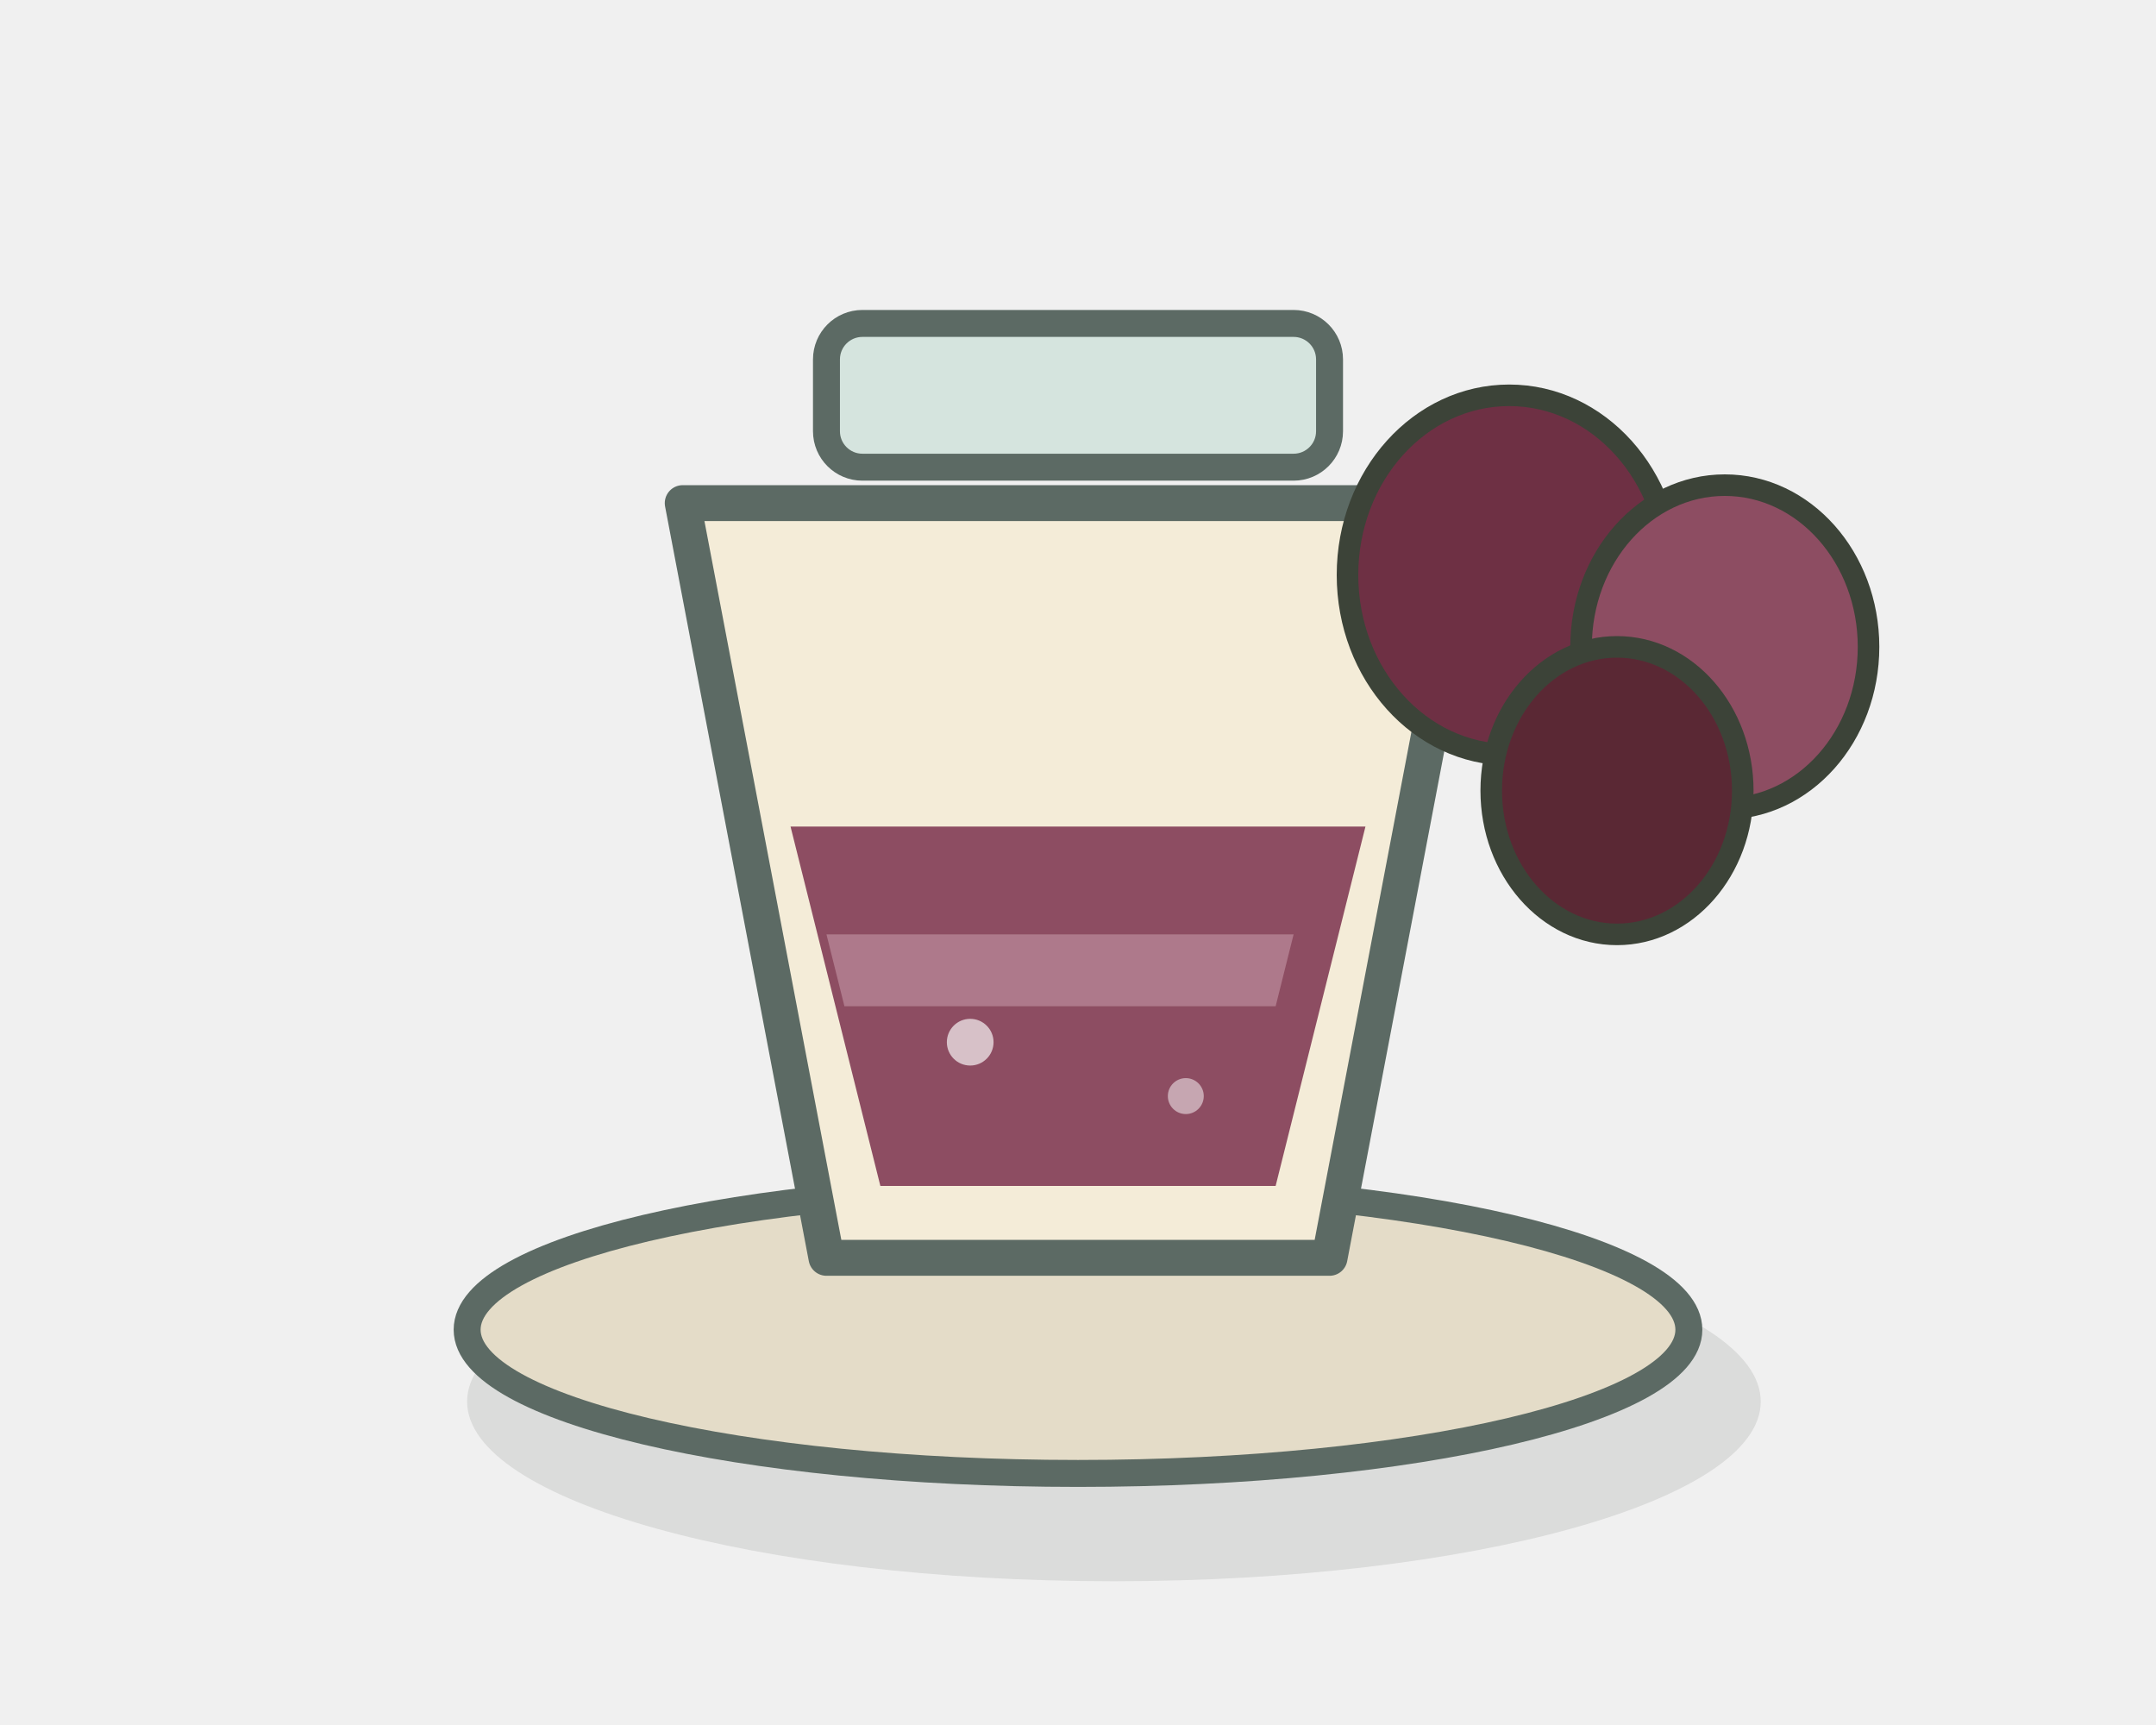
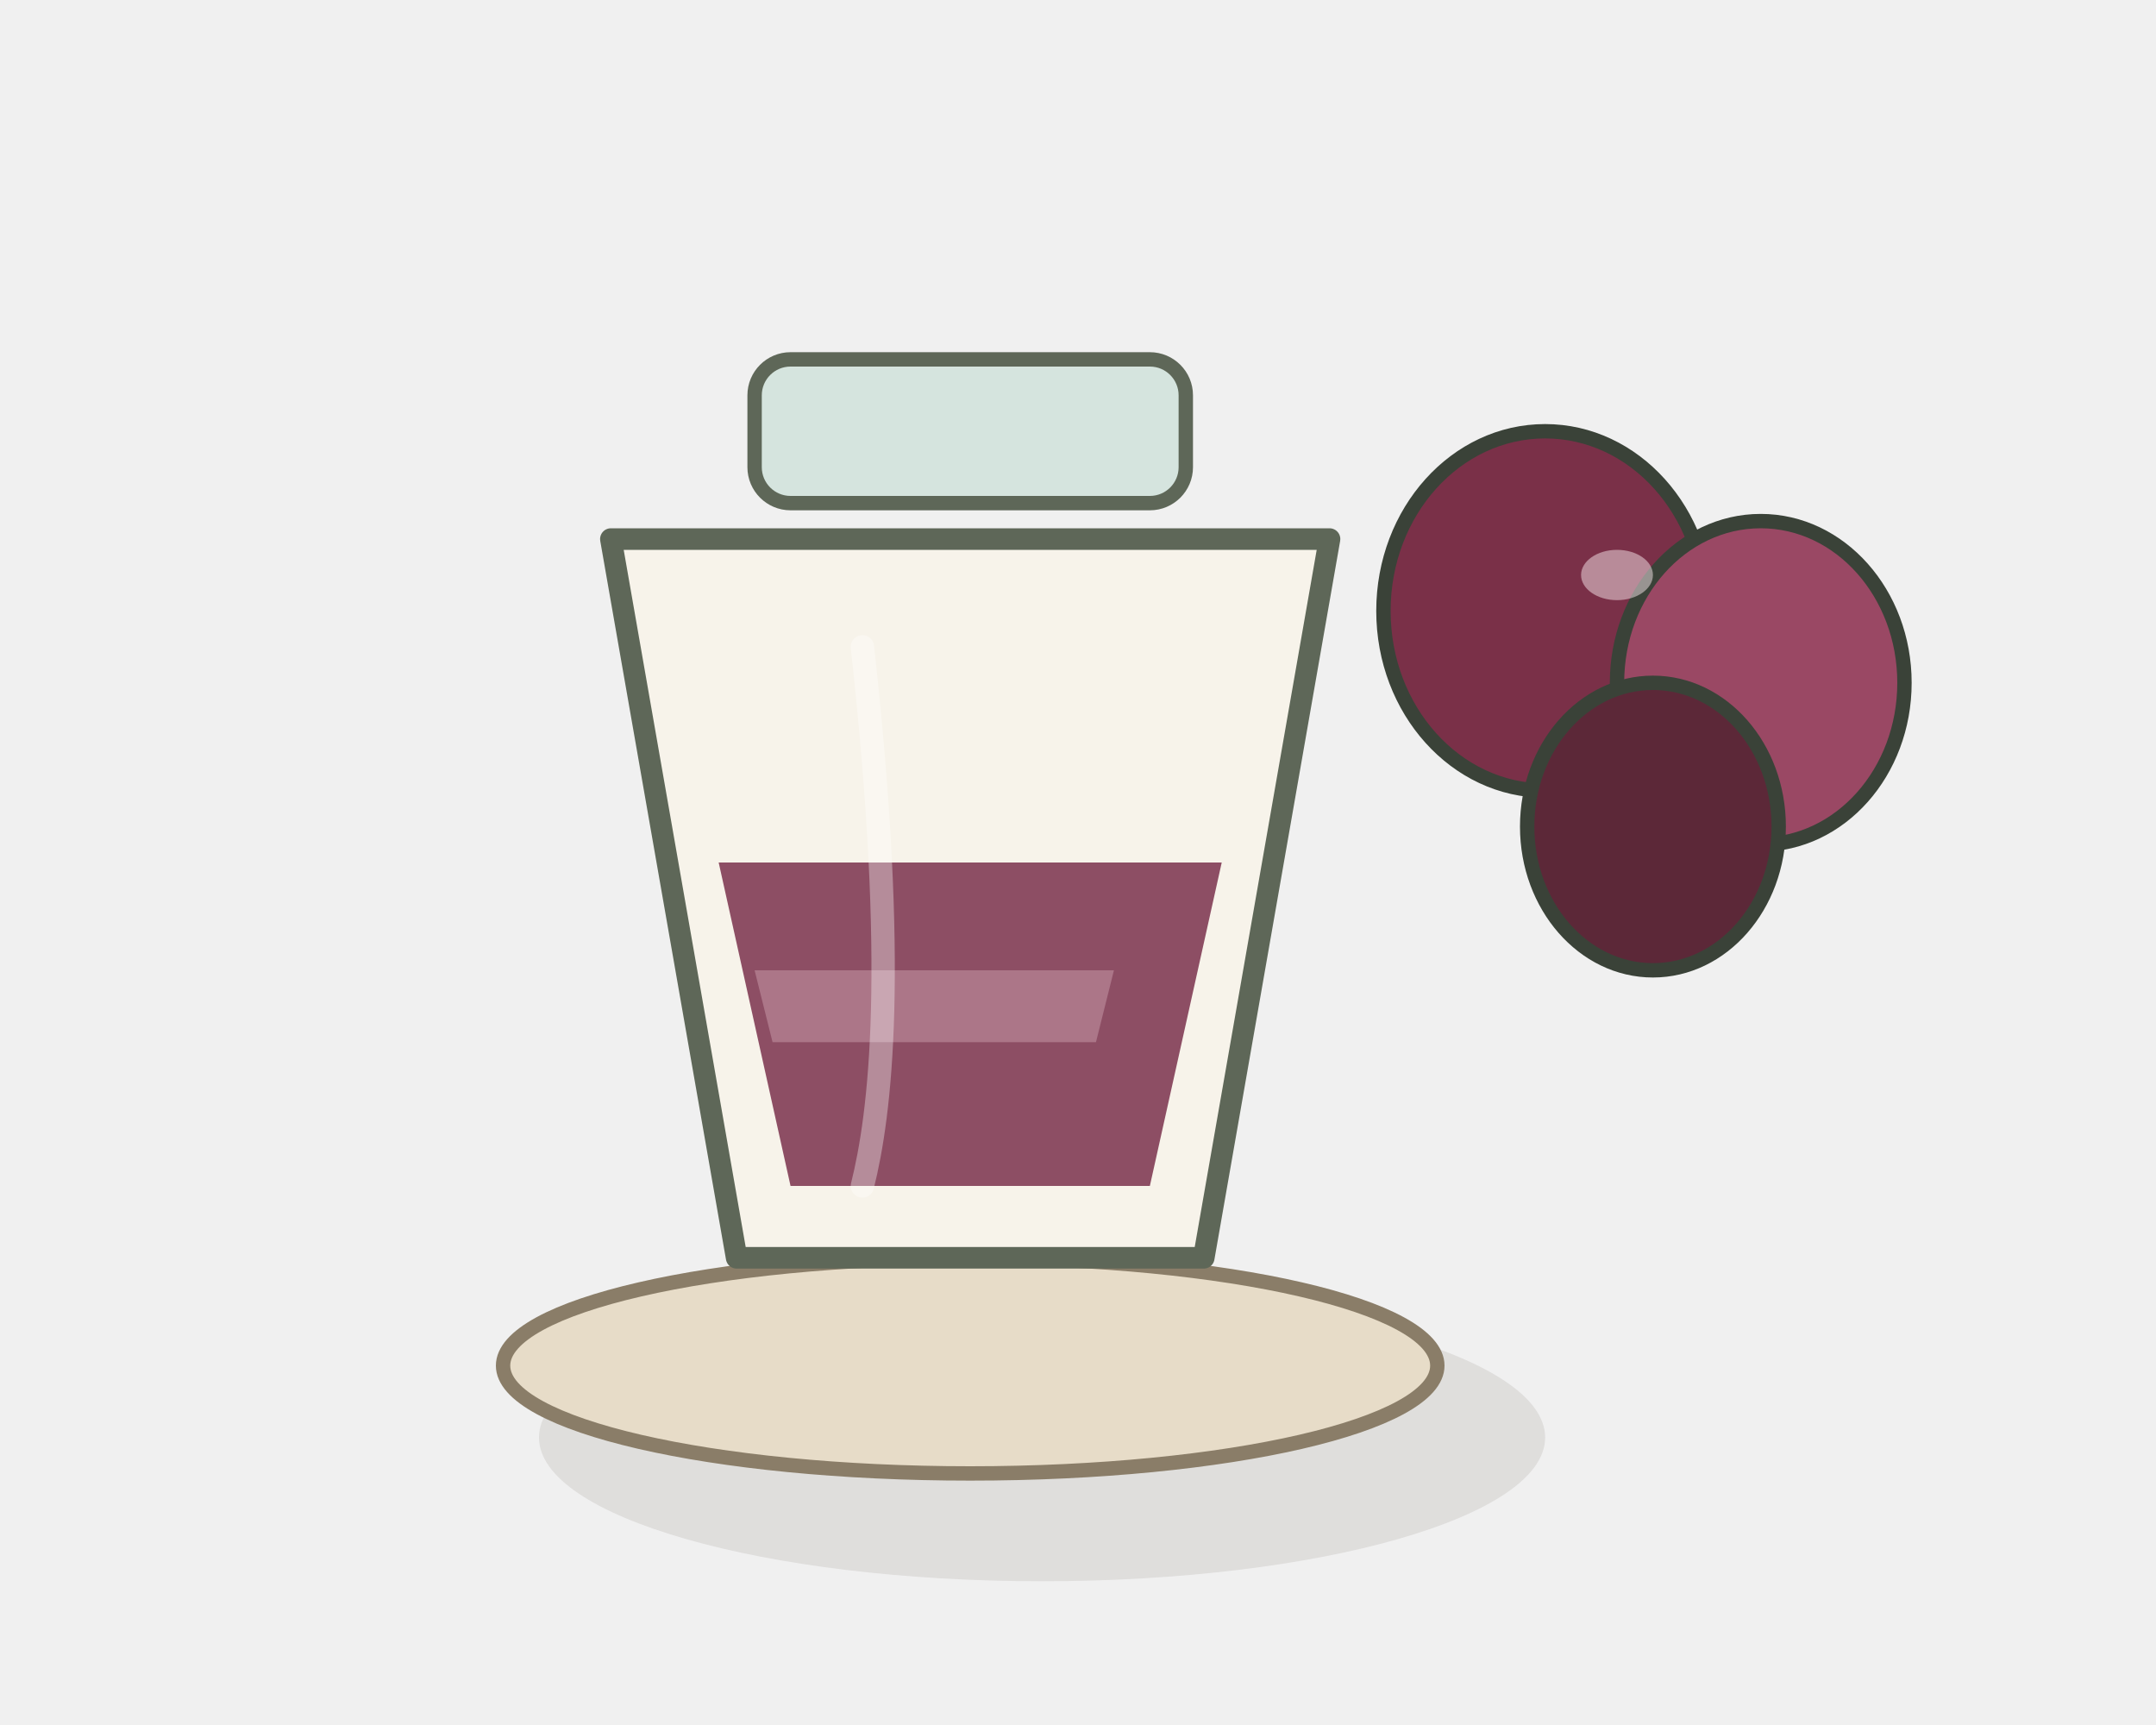
- <svg xmlns="http://www.w3.org/2000/svg" stroke-linecap="round" stroke-linejoin="round" viewBox="0 0 120 96">
-   <ellipse cx="62" cy="78" rx="36" ry="10" fill="#3a4038" opacity=".12" />
-   <ellipse cx="60" cy="74" rx="34" ry="8" fill="#e4dcc8" stroke="#5c6a64" stroke-width="1.5" />
-   <path d="M38 28h44l-8 42H46Z" fill="#f4ecd8" stroke="#5c6a64" stroke-width="2" />
-   <path d="M44 46h32l-5 20H49Z" fill="#8d4d62" />
-   <path d="M46 52h26l-1 4H47Z" fill="#d7b0bc" opacity=".45" />
-   <rect x="46" y="18" width="28" height="8" rx="2" fill="#d5e4de" stroke="#5c6a64" stroke-width="1.5" />
-   <ellipse cx="84" cy="32" rx="9" ry="10" fill="#6e3044" stroke="#3c4338" stroke-width="1.2" />
-   <ellipse cx="96" cy="36" rx="8" ry="9" fill="#8d4d62" stroke="#3c4338" stroke-width="1.2" />
-   <ellipse cx="90" cy="44" rx="7" ry="8" fill="#5a2834" stroke="#3c4338" stroke-width="1.2" />
-   <circle cx="54" cy="58" r="1.3" fill="#fff" opacity=".65" />
-   <circle cx="66" cy="61" r="1" fill="#fff" opacity=".5" />
+ <svg xmlns="http://www.w3.org/2000/svg" viewBox="0 0 120 96" stroke-linejoin="round" stroke-linecap="round">
+   <ellipse cx="58" cy="80" rx="28" ry="8" fill="#5c5144" opacity=".12" />
+   <ellipse cx="54" cy="76" rx="26" ry="6" fill="#e7dcc8" stroke="#8a7d68" stroke-width=".8" />
+   <path d="M34 30h40l-7 40H41z" fill="#f7f3ea" stroke="#5e6758" stroke-width="1.2" />
+   <path d="M40 48h28l-4 18H44z" fill="#8d4e64" />
+   <path d="M42 54h20l-1 4H43z" fill="#e4c0cc" opacity=".35" />
+   <path d="M48 36c2 18 1 26 0 30" fill="none" stroke="#fff" stroke-width="1.3" opacity=".35" />
+   <rect x="42" y="20" width="24" height="8" rx="2" fill="#d5e4de" stroke="#5e6758" stroke-width=".8" />
+   <ellipse cx="86" cy="34" rx="9" ry="10" fill="#7a3048" stroke="#3a4238" stroke-width=".8" />
+   <ellipse cx="98" cy="38" rx="8" ry="9" fill="#9a4864" stroke="#3a4238" stroke-width=".8" />
+   <ellipse cx="92" cy="46" rx="7" ry="8" fill="#5c2838" stroke="#3a4238" stroke-width=".8" />
+   <ellipse cx="90" cy="32" rx="2" ry="1.4" fill="#f6e6ea" opacity=".5" />
</svg>
